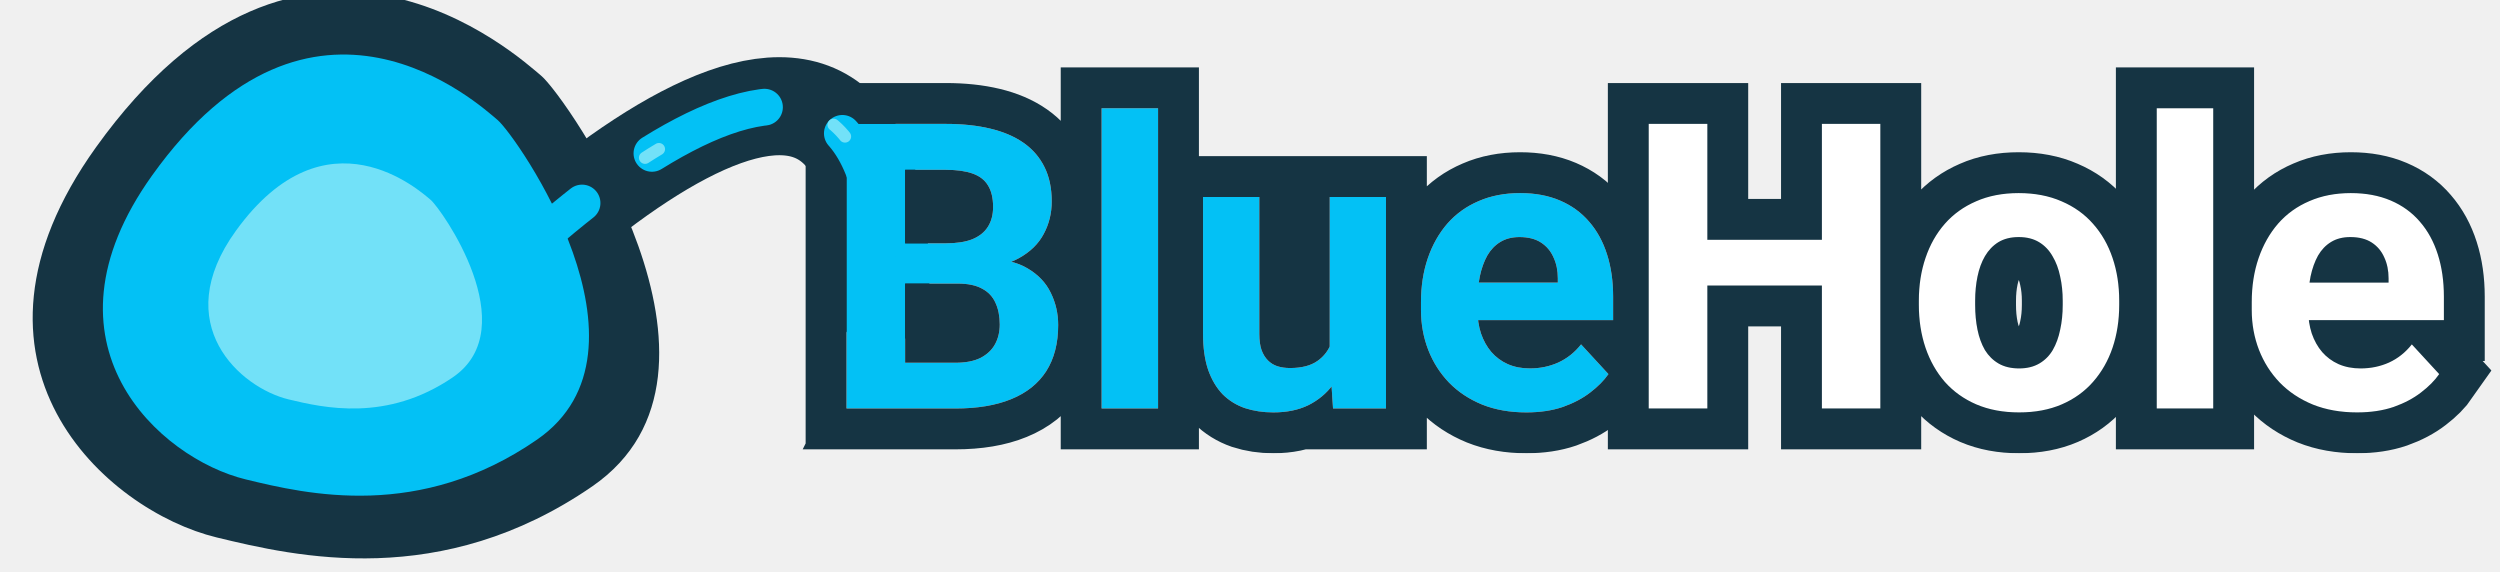
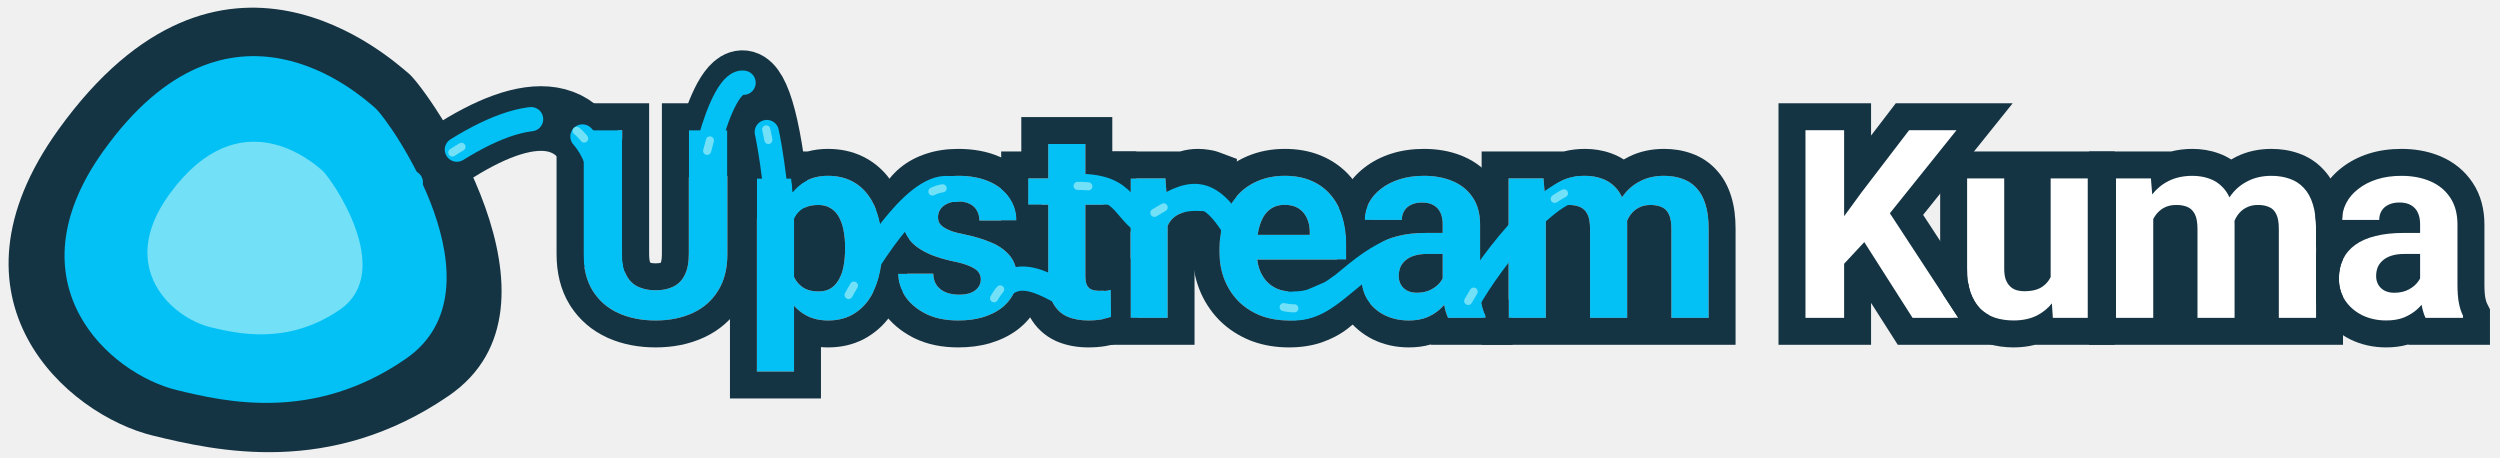
- <svg xmlns="http://www.w3.org/2000/svg" xmlns:xlink="http://www.w3.org/1999/xlink" width="612" height="140" viewBox="18 36 612 140" role="img" aria-label="BlueHole">
+ <svg xmlns="http://www.w3.org/2000/svg" width="928" height="170" viewBox="8 18 928 170" role="img" aria-label="Upstream Kuma">
  <style>
    .brand-bed { fill: none; stroke: #153443; stroke-width: 24; stroke-linecap: round; }
+     .brand-stream { fill: none; stroke: #03c1f5; stroke-width: 9; stroke-linecap: round; }
    .brand-water { fill: none; stroke: #03c1f5; stroke-width: 9; stroke-linecap: round; stroke-dasharray: 30 21; animation: brand-flow 1.1s linear infinite; }
    .brand-foam { fill: none; stroke: #72e1f8; stroke-width: 3; stroke-linecap: round; stroke-dasharray: 4 46; animation: brand-foam 0.6s linear infinite; }
    @keyframes brand-flow { to { stroke-dashoffset: -51; } }
    @keyframes brand-foam { to { stroke-dashoffset: -50; } }
    @media (prefers-reduced-motion: reduce) { .brand-water, .brand-foam { animation: none; } }
  </style>
-   <defs>
-     <path id="bh-blue" d="M252.496 105.423H234.6L234.504 95.565H249.529C252.177 95.565 254.346 95.231 256.037 94.561C257.728 93.859 258.988 92.854 259.817 91.546C260.679 90.206 261.109 88.579 261.109 86.665C261.109 84.496 260.695 82.741 259.865 81.401C259.068 80.061 257.808 79.088 256.085 78.482C254.394 77.876 252.209 77.573 249.529 77.573H239.576V136H225.221V66.328H249.529C253.581 66.328 257.201 66.711 260.392 67.477C263.614 68.242 266.341 69.407 268.574 70.97C270.807 72.533 272.514 74.511 273.694 76.903C274.875 79.264 275.465 82.071 275.465 85.325C275.465 88.196 274.811 90.844 273.503 93.269C272.227 95.693 270.201 97.671 267.426 99.202C264.682 100.733 261.093 101.579 256.659 101.738L252.496 105.423ZM251.874 136H230.676L236.274 124.803H251.874C254.394 124.803 256.452 124.404 258.047 123.606C259.642 122.777 260.822 121.66 261.588 120.257C262.354 118.853 262.736 117.242 262.736 115.424C262.736 113.382 262.385 111.612 261.684 110.112C261.014 108.613 259.929 107.465 258.43 106.667C256.93 105.838 254.952 105.423 252.496 105.423H238.667L238.763 95.565H255.989L259.291 99.441C263.534 99.378 266.947 100.127 269.531 101.69C272.147 103.222 274.045 105.215 275.226 107.672C276.438 110.128 277.044 112.76 277.044 115.567C277.044 120.034 276.071 123.798 274.125 126.86C272.179 129.891 269.324 132.172 265.56 133.703C261.827 135.234 257.265 136 251.874 136ZM301.496 62.5V136H287.667V62.5H301.496ZM343.51 123.606V84.225H357.291V136H344.323L343.51 123.606ZM345.041 112.983L349.108 112.888C349.108 116.333 348.71 119.539 347.912 122.506C347.115 125.441 345.918 127.993 344.323 130.162C342.728 132.299 340.718 133.974 338.294 135.187C335.869 136.367 333.014 136.957 329.729 136.957C327.208 136.957 324.88 136.606 322.742 135.904C320.637 135.171 318.818 134.038 317.287 132.507C315.788 130.944 314.607 128.95 313.746 126.525C312.917 124.069 312.502 121.118 312.502 117.673V84.225H326.283V117.769C326.283 119.3 326.459 120.592 326.81 121.645C327.192 122.697 327.719 123.559 328.389 124.229C329.059 124.898 329.84 125.377 330.733 125.664C331.659 125.951 332.679 126.095 333.796 126.095C336.635 126.095 338.868 125.521 340.495 124.372C342.154 123.224 343.318 121.66 343.988 119.683C344.69 117.673 345.041 115.44 345.041 112.983ZM391.648 136.957C387.629 136.957 384.024 136.319 380.834 135.043C377.644 133.735 374.932 131.933 372.699 129.636C370.498 127.339 368.807 124.675 367.627 121.645C366.447 118.582 365.856 115.328 365.856 111.883V109.969C365.856 106.045 366.415 102.456 367.531 99.202C368.648 95.948 370.243 93.125 372.316 90.732C374.422 88.34 376.974 86.505 379.973 85.23C382.971 83.922 386.353 83.268 390.117 83.268C393.786 83.268 397.04 83.874 399.879 85.086C402.718 86.298 405.095 88.021 407.009 90.254C408.955 92.487 410.422 95.167 411.411 98.293C412.4 101.387 412.895 104.833 412.895 108.629V114.371H371.742V105.184H399.353V104.131C399.353 102.217 399.002 100.51 398.3 99.011C397.63 97.48 396.609 96.267 395.237 95.374C393.866 94.481 392.111 94.034 389.974 94.034C388.155 94.034 386.592 94.433 385.284 95.231C383.976 96.028 382.908 97.144 382.078 98.58C381.281 100.016 380.674 101.706 380.26 103.652C379.877 105.566 379.686 107.672 379.686 109.969V111.883C379.686 113.956 379.973 115.87 380.547 117.625C381.153 119.38 381.998 120.895 383.083 122.171C384.2 123.447 385.539 124.436 387.103 125.138C388.698 125.84 390.5 126.19 392.51 126.19C394.998 126.19 397.311 125.712 399.448 124.755C401.618 123.766 403.484 122.283 405.047 120.305L411.746 127.578C410.661 129.141 409.178 130.641 407.296 132.076C405.446 133.512 403.213 134.692 400.597 135.617C397.981 136.51 394.998 136.957 391.648 136.957Z" />
-     <path id="bh-hole" d="M468.067 94.704V105.901H431.7V94.704H468.067ZM435.959 66.328V136H421.604V66.328H435.959ZM478.308 66.328V136H464V66.328H478.308ZM487.734 110.639V109.634C487.734 105.838 488.277 102.344 489.361 99.154C490.446 95.932 492.025 93.141 494.099 90.78C496.172 88.42 498.724 86.585 501.755 85.277C504.785 83.938 508.263 83.268 512.187 83.268C516.11 83.268 519.604 83.938 522.666 85.277C525.729 86.585 528.297 88.42 530.37 90.78C532.476 93.141 534.071 95.932 535.155 99.154C536.24 102.344 536.782 105.838 536.782 109.634V110.639C536.782 114.403 536.24 117.896 535.155 121.118C534.071 124.308 532.476 127.1 530.37 129.492C528.297 131.853 525.744 133.687 522.714 134.995C519.683 136.303 516.206 136.957 512.282 136.957C508.358 136.957 504.865 136.303 501.803 134.995C498.772 133.687 496.204 131.853 494.099 129.492C492.025 127.1 490.446 124.308 489.361 121.118C488.277 117.896 487.734 114.403 487.734 110.639ZM501.516 109.634V110.639C501.516 112.808 501.707 114.834 502.09 116.716C502.473 118.598 503.079 120.257 503.908 121.692C504.77 123.096 505.886 124.197 507.258 124.994C508.63 125.792 510.304 126.19 512.282 126.19C514.196 126.19 515.839 125.792 517.211 124.994C518.583 124.197 519.683 123.096 520.513 121.692C521.342 120.257 521.948 118.598 522.331 116.716C522.746 114.834 522.953 112.808 522.953 110.639V109.634C522.953 107.528 522.746 105.55 522.331 103.7C521.948 101.818 521.326 100.159 520.465 98.724C519.635 97.256 518.535 96.108 517.163 95.278C515.791 94.449 514.132 94.034 512.187 94.034C510.241 94.034 508.582 94.449 507.21 95.278C505.87 96.108 504.77 97.256 503.908 98.724C503.079 100.159 502.473 101.818 502.09 103.7C501.707 105.55 501.516 107.528 501.516 109.634ZM559.799 62.5V136H545.97V62.5H559.799ZM595.018 136.957C590.998 136.957 587.393 136.319 584.203 135.043C581.013 133.735 578.301 131.933 576.068 129.636C573.867 127.339 572.176 124.675 570.996 121.645C569.816 118.582 569.226 115.328 569.226 111.883V109.969C569.226 106.045 569.784 102.456 570.9 99.202C572.017 95.948 573.612 93.125 575.686 90.732C577.791 88.34 580.343 86.505 583.342 85.23C586.34 83.922 589.722 83.268 593.486 83.268C597.155 83.268 600.409 83.874 603.248 85.086C606.087 86.298 608.464 88.021 610.378 90.254C612.324 92.487 613.791 95.167 614.78 98.293C615.769 101.387 616.264 104.833 616.264 108.629V114.371H575.111V105.184H602.722V104.131C602.722 102.217 602.371 100.51 601.669 99.011C600.999 97.48 599.978 96.267 598.606 95.374C597.235 94.481 595.48 94.034 593.343 94.034C591.524 94.034 589.961 94.433 588.653 95.231C587.345 96.028 586.277 97.144 585.447 98.58C584.65 100.016 584.044 101.706 583.629 103.652C583.246 105.566 583.055 107.672 583.055 109.969V111.883C583.055 113.956 583.342 115.87 583.916 117.625C584.522 119.38 585.368 120.895 586.452 122.171C587.569 123.447 588.909 124.436 590.472 125.138C592.067 125.84 593.869 126.19 595.879 126.19C598.367 126.19 600.68 125.712 602.817 124.755C604.987 123.766 606.853 122.283 608.416 120.305L615.115 127.578C614.031 129.141 612.547 130.641 610.665 132.076C608.815 133.512 606.582 134.692 603.966 135.617C601.35 136.51 598.367 136.957 595.018 136.957Z" />
-     <mask id="bh-halo" maskUnits="userSpaceOnUse" x="214" y="52" width="414" height="95">
-       <rect fill="white" x="214" y="52" width="414" height="95" />
-       <use xlink:href="#bh-blue" fill="black" />
-       <use xlink:href="#bh-hole" fill="black" />
-     </mask>
-   </defs>
+   <rect x="486" y="117" width="26" height="15" fill="#153443" />
+   <path class="brand-bed" d="M270.5 74C276 51.833 288.8 23.9 296 89.5" />
  <path class="brand-bed" d="M103 142.586C147.167 90.252 235.1 10.186 233.5 108.586" />
-   <use xlink:href="#bh-blue" fill="#03C1F5" />
-   <use xlink:href="#bh-hole" fill="#ffffff" />
-   <g mask="url(#bh-halo)" fill="none" stroke="#153443" stroke-width="20">
-     <use xlink:href="#bh-blue" />
-     <use xlink:href="#bh-hole" />
-   </g>
-   <path d="M162.999 155.053C125.999 180.553 90.499 172.285 70.999 167.553C43.999 161.002 3.499 125.053 41.499 72.053C92.196 1.344 144.999 49.97 150.499 54.553C156.499 59.553 203.671 127.022 162.999 155.053Z" fill="#153443" />
+   <path d="M906.34 124.324V101.26C906.34 99.601 906.069 98.181 905.526 97.001C904.984 95.789 904.139 94.848 902.99 94.178C901.874 93.508 900.422 93.173 898.636 93.173C897.104 93.173 895.781 93.444 894.664 93.986C893.548 94.497 892.686 95.246 892.08 96.235C891.474 97.192 891.171 98.325 891.171 99.633H877.39C877.39 97.432 877.9 95.342 878.921 93.364C879.942 91.386 881.425 89.648 883.371 88.148C885.317 86.617 887.63 85.421 890.31 84.56C893.021 83.698 896.052 83.268 899.401 83.268C903.421 83.268 906.994 83.938 910.12 85.277C913.246 86.617 915.703 88.627 917.489 91.307C919.308 93.986 920.217 97.336 920.217 101.355V123.511C920.217 126.35 920.392 128.679 920.743 130.497C921.094 132.284 921.604 133.847 922.274 135.187V136H908.35C907.68 134.596 907.169 132.842 906.818 130.736C906.499 128.599 906.34 126.462 906.34 124.324ZM908.158 104.466L908.254 112.266H900.55C898.731 112.266 897.152 112.473 895.812 112.888C894.473 113.302 893.372 113.893 892.511 114.658C891.649 115.392 891.011 116.253 890.597 117.242C890.214 118.231 890.022 119.316 890.022 120.496C890.022 121.676 890.294 122.745 890.836 123.702C891.378 124.627 892.16 125.361 893.181 125.903C894.201 126.414 895.398 126.669 896.77 126.669C898.843 126.669 900.646 126.254 902.177 125.425C903.708 124.595 904.888 123.575 905.718 122.362C906.579 121.15 907.026 120.002 907.058 118.917L910.694 124.755C910.184 126.063 909.482 127.419 908.589 128.822C907.728 130.226 906.627 131.55 905.287 132.794C903.947 134.006 902.336 135.011 900.454 135.809C898.572 136.574 896.339 136.957 893.755 136.957C890.469 136.957 887.486 136.303 884.807 134.995C882.159 133.655 880.053 131.821 878.49 129.492C876.959 127.132 876.193 124.452 876.193 121.453C876.193 118.742 876.704 116.333 877.725 114.228C878.745 112.122 880.245 110.352 882.223 108.916C884.232 107.449 886.737 106.348 889.735 105.614C892.734 104.849 896.211 104.466 900.167 104.466H908.158Z" fill="white" />
+   <path d="M807.287 94.943V136H793.458V84.225H806.426L807.287 94.943ZM805.373 108.294H801.545C801.545 104.689 801.976 101.371 802.837 98.341C803.73 95.278 805.022 92.63 806.713 90.397C808.436 88.132 810.557 86.378 813.077 85.134C815.597 83.89 818.516 83.268 821.834 83.268C824.131 83.268 826.236 83.618 828.15 84.32C830.064 84.99 831.707 86.059 833.079 87.526C834.483 88.962 835.567 90.844 836.333 93.173C837.099 95.47 837.481 98.229 837.481 101.451V136H823.7V102.982C823.7 100.622 823.381 98.803 822.743 97.527C822.105 96.251 821.196 95.358 820.016 94.848C818.867 94.337 817.479 94.082 815.853 94.082C814.066 94.082 812.503 94.449 811.163 95.183C809.855 95.916 808.771 96.937 807.909 98.245C807.048 99.521 806.41 101.021 805.995 102.743C805.58 104.466 805.373 106.316 805.373 108.294ZM836.189 106.715L831.261 107.337C831.261 103.955 831.675 100.813 832.505 97.91C833.366 95.007 834.626 92.455 836.285 90.254C837.976 88.053 840.065 86.346 842.554 85.134C845.042 83.89 847.913 83.268 851.167 83.268C853.655 83.268 855.92 83.634 857.962 84.368C860.004 85.07 861.742 86.203 863.178 87.766C864.645 89.297 865.762 91.307 866.527 93.795C867.325 96.283 867.724 99.33 867.724 102.935V136H853.895V102.935C853.895 100.542 853.576 98.724 852.938 97.48C852.331 96.204 851.438 95.326 850.258 94.848C849.109 94.337 847.738 94.082 846.143 94.082C844.484 94.082 843.032 94.417 841.788 95.087C840.544 95.725 839.507 96.618 838.678 97.767C837.848 98.915 837.226 100.255 836.812 101.786C836.397 103.285 836.189 104.928 836.189 106.715Z" fill="white" />
+   <path d="M769.197 123.606V84.225H782.979V136H770.011L769.197 123.606ZM770.729 112.983L774.796 112.888C774.796 116.333 774.397 119.539 773.6 122.506C772.802 125.441 771.606 127.993 770.011 130.162C768.416 132.299 766.406 133.974 763.981 135.187C761.557 136.367 758.702 136.957 755.416 136.957C752.896 136.957 750.567 136.606 748.43 135.904C746.324 135.171 744.506 134.038 742.975 132.507C741.475 130.944 740.295 128.95 739.434 126.525C738.604 124.069 738.189 121.118 738.189 117.673V84.225H751.971V117.769C751.971 119.3 752.146 120.592 752.497 121.645C752.88 122.697 753.406 123.559 754.076 124.229C754.746 124.898 755.528 125.377 756.421 125.664C757.346 125.951 758.367 126.095 759.483 126.095C762.323 126.095 764.556 125.521 766.183 124.372C767.841 123.224 769.006 121.66 769.676 119.683C770.378 117.673 770.729 115.44 770.729 112.983Z" fill="white" />
+   <path d="M692.539 66.328V136H678.184V66.328H692.539ZM734.266 66.328L706.655 100.733L690.721 117.864L688.137 104.274L698.903 89.536L716.656 66.328H734.266ZM717.948 136L697.42 103.796L708.043 94.895L734.936 136H717.948Z" fill="white" />
+   <path d="M581.811 94.943V136H567.981V84.225H580.949L581.811 94.943ZM579.896 108.294H576.068C576.068 104.689 576.499 101.371 577.36 98.341C578.254 95.278 579.546 92.63 581.236 90.397C582.959 88.132 585.08 86.378 587.601 85.134C590.121 83.89 593.04 83.268 596.357 83.268C598.654 83.268 600.76 83.618 602.674 84.32C604.588 84.99 606.231 86.059 607.603 87.526C609.006 88.962 610.091 90.844 610.856 93.173C611.622 95.47 612.005 98.229 612.005 101.451V136H598.224V102.982C598.224 100.622 597.905 98.803 597.267 97.527C596.629 96.251 595.719 95.358 594.539 94.848C593.391 94.337 592.003 94.082 590.376 94.082C588.59 94.082 587.026 94.449 585.687 95.183C584.379 95.916 583.294 96.937 582.433 98.245C581.571 99.521 580.933 101.021 580.519 102.743C580.104 104.466 579.896 106.316 579.896 108.294ZM610.713 106.715L605.784 107.337C605.784 103.955 606.199 100.813 607.028 97.91C607.89 95.007 609.15 92.455 610.809 90.254C612.499 88.053 614.589 86.346 617.077 85.134C619.565 83.89 622.437 83.268 625.69 83.268C628.179 83.268 630.444 83.634 632.485 84.368C634.527 85.07 636.266 86.203 637.701 87.766C639.169 89.297 640.285 91.307 641.051 93.795C641.848 96.283 642.247 99.33 642.247 102.935V136H628.418V102.935C628.418 100.542 628.099 98.724 627.461 97.48C626.855 96.204 625.962 95.326 624.781 94.848C623.633 94.337 622.261 94.082 620.666 94.082C619.007 94.082 617.556 94.417 616.312 95.087C615.067 95.725 614.031 96.618 613.201 97.767C612.372 98.915 611.75 100.255 611.335 101.786C610.92 103.285 610.713 104.928 610.713 106.715Z" fill="#03C1F5" />
+   <path d="M543.529 124.324V101.26C543.529 99.601 543.258 98.181 542.716 97.001C542.174 95.789 541.328 94.848 540.18 94.178C539.063 93.508 537.612 93.173 535.825 93.173C534.294 93.173 532.97 93.444 531.854 93.986C530.737 94.497 529.876 95.246 529.27 96.235C528.663 97.192 528.36 98.325 528.36 99.633H514.579C514.579 97.432 515.09 95.342 516.11 93.364C517.131 91.386 518.615 89.648 520.561 88.148C522.507 86.617 524.819 85.421 527.499 84.56C530.211 83.698 533.241 83.268 536.591 83.268C540.61 83.268 544.183 83.938 547.31 85.277C550.436 86.617 552.892 88.627 554.679 91.307C556.497 93.986 557.406 97.336 557.406 101.355V123.511C557.406 126.35 557.582 128.679 557.933 130.497C558.284 132.284 558.794 133.847 559.464 135.187V136H545.539C544.869 134.596 544.359 132.842 544.008 130.736C543.689 128.599 543.529 126.462 543.529 124.324ZM545.348 104.466L545.443 112.266H537.739C535.921 112.266 534.342 112.473 533.002 112.888C531.662 113.302 530.562 113.893 529.7 114.658C528.839 115.392 528.201 116.253 527.786 117.242C527.403 118.231 527.212 119.316 527.212 120.496C527.212 121.676 527.483 122.745 528.025 123.702C528.568 124.627 529.349 125.361 530.37 125.903C531.391 126.414 532.587 126.669 533.959 126.669C536.033 126.669 537.835 126.254 539.366 125.425C540.897 124.595 542.078 123.575 542.907 122.362C543.769 121.15 544.215 120.002 544.247 118.917L547.884 124.755C547.373 126.063 546.672 127.419 545.778 128.822C544.917 130.226 543.816 131.55 542.477 132.794C541.137 134.006 539.526 135.011 537.644 135.809C535.761 136.574 533.528 136.957 530.944 136.957C527.659 136.957 524.676 136.303 521.996 134.995C519.348 133.655 517.243 131.821 515.68 129.492C514.148 127.132 513.383 124.452 513.383 121.453C513.383 118.742 513.893 116.333 514.914 114.228C515.935 112.122 517.434 110.352 519.412 108.916C521.422 107.449 523.926 106.348 526.925 105.614C529.924 104.849 533.401 104.466 537.356 104.466H545.348Z" fill="#03C1F5" />
+   <path d="M486.49 136.957C482.471 136.957 478.866 136.319 475.676 135.043C472.486 133.735 469.774 131.933 467.541 129.636C465.34 127.339 463.649 124.675 462.469 121.645C461.288 118.582 460.698 115.328 460.698 111.883V109.969C460.698 106.045 461.257 102.456 462.373 99.202C463.49 95.948 465.085 93.125 467.158 90.732C469.264 88.34 471.816 86.505 474.814 85.23C477.813 83.921 481.195 83.268 484.959 83.268C488.628 83.268 491.882 83.874 494.721 85.086C497.56 86.298 499.937 88.021 501.851 90.254C503.797 92.487 505.264 95.167 506.253 98.293C507.242 101.387 507.736 104.833 507.736 108.629V114.371H466.584V105.184H494.194V104.131C494.194 102.217 493.843 100.51 493.142 99.011C492.472 97.48 491.451 96.267 490.079 95.374C488.707 94.481 486.953 94.034 484.815 94.034C482.997 94.034 481.434 94.433 480.126 95.231C478.818 96.028 477.749 97.144 476.92 98.58C476.122 100.016 475.516 101.706 475.102 103.652C474.719 105.566 474.527 107.672 474.527 109.969V111.883C474.527 113.956 474.814 115.87 475.389 117.625C475.995 119.38 476.84 120.895 477.925 122.171C479.041 123.447 480.381 124.436 481.944 125.138C483.539 125.84 485.342 126.19 487.352 126.19C489.84 126.19 492.057 126.095 494.194 125.138C501.202 122 498 124 504.5 119.5L506.588 127.578C505.503 129.141 504.02 130.641 502.138 132.076C500.287 133.512 498.054 134.692 495.438 135.617C492.823 136.51 489.84 136.957 486.49 136.957Z" fill="#03C1F5" />
+   <path d="M441.414 95.518V136H427.633V84.225H440.601L441.414 95.518ZM457.014 83.89L460 99C459.33 98.904 458.618 98.5 458.5 98.5C458.382 98.5 457.766 98 457 98C455.054 98 448.161 96.538 446.726 97.049C445.322 97.527 444.142 98.245 443.185 99.202C442.259 100.159 441.558 101.324 441.079 102.695C440.632 104.067 440.377 105.63 440.313 107.385L437.538 106.523C437.538 103.174 437.873 100.095 438.543 97.288C439.213 94.449 440.186 91.977 441.462 89.871C442.77 87.766 444.365 86.139 446.247 84.99C448.129 83.842 450.283 83.268 452.707 83.268C453.473 83.268 454.254 83.331 455.052 83.459C455.849 83.555 456.503 83.698 457.014 83.89Z" fill="#03C1F5" />
+   <path d="M419.785 84.225V93.986H389.639V84.225H419.785ZM397.104 71.448H410.885V120.4C410.885 121.9 411.076 123.048 411.459 123.846C411.874 124.643 412.48 125.201 413.277 125.521C414.075 125.808 415.08 125.951 416.292 125.951C417.153 125.951 417.919 125.919 418.589 125.855C419.291 125.76 419.881 125.664 420.359 125.568L420.407 135.713C419.227 136.096 417.951 136.399 416.579 136.622C415.207 136.845 413.692 136.957 412.033 136.957C409.003 136.957 406.355 136.463 404.09 135.474C401.857 134.453 400.134 132.826 398.922 130.593C397.71 128.36 397.104 125.425 397.104 121.788V71.448Z" fill="#03C1F5" />
+   <path d="M372.077 121.692C372.077 120.703 371.79 119.81 371.216 119.013C370.642 118.215 369.573 117.481 368.01 116.812C366.479 116.11 364.261 115.472 361.358 114.897C358.743 114.323 356.302 113.605 354.037 112.744C351.804 111.851 349.858 110.782 348.199 109.538C346.572 108.294 345.296 106.826 344.371 105.136C343.446 103.413 342.983 101.451 342.983 99.25C342.983 97.081 343.446 95.039 344.371 93.125C345.328 91.211 346.684 89.52 348.438 88.053C350.225 86.553 352.394 85.389 354.946 84.56C357.53 83.698 360.433 83.268 363.655 83.268C368.153 83.268 372.013 83.985 375.235 85.421C378.489 86.856 380.978 88.834 382.7 91.355C384.455 93.843 385.332 96.682 385.332 99.872H371.551C371.551 98.532 371.264 97.336 370.689 96.283C370.147 95.199 369.286 94.353 368.105 93.747C366.957 93.109 365.458 92.79 363.607 92.79C362.076 92.79 360.752 93.061 359.636 93.603C358.519 94.114 357.658 94.816 357.052 95.709C356.478 96.57 356.19 97.527 356.19 98.58C356.19 99.378 356.35 100.095 356.669 100.733C357.02 101.34 357.578 101.898 358.344 102.408C359.109 102.919 360.098 103.397 361.311 103.844C362.555 104.258 364.086 104.641 365.904 104.992C369.637 105.758 372.97 106.763 375.905 108.007C378.84 109.219 381.169 110.878 382.892 112.983C384.614 115.057 385.476 117.785 385.476 121.166C385.476 123.463 384.965 125.568 383.944 127.482C382.924 129.396 381.456 131.071 379.542 132.507C377.628 133.91 375.331 135.011 372.651 135.809C370.004 136.574 367.021 136.957 363.703 136.957C358.886 136.957 354.803 136.096 351.453 134.373C348.135 132.65 345.615 130.465 343.893 127.817C342.202 125.138 341.356 122.394 341.356 119.587H354.42C354.484 121.469 354.962 122.984 355.855 124.133C356.781 125.281 357.945 126.111 359.349 126.621C360.784 127.132 362.331 127.387 363.99 127.387C365.777 127.387 367.26 127.147 368.44 126.669C369.621 126.159 370.514 125.489 371.12 124.659C371.758 123.798 372.077 122.809 372.077 121.692Z" fill="#03C1F5" />
+   <path d="M302.74 94.178V155.906H288.959V84.225H301.735L302.74 94.178ZM335.519 109.538V110.543C335.519 114.307 335.072 117.8 334.179 121.022C333.317 124.244 332.041 127.052 330.351 129.444C328.66 131.805 326.554 133.655 324.034 134.995C321.546 136.303 318.675 136.957 315.421 136.957C312.263 136.957 309.519 136.319 307.19 135.043C304.862 133.767 302.9 131.98 301.305 129.684C299.742 127.355 298.481 124.659 297.524 121.597C296.567 118.534 295.834 115.248 295.323 111.739V109.107C295.834 105.343 296.567 101.898 297.524 98.772C298.481 95.613 299.742 92.886 301.305 90.589C302.9 88.26 304.846 86.458 307.143 85.182C309.471 83.906 312.199 83.268 315.325 83.268C318.611 83.268 321.498 83.89 323.986 85.134C326.507 86.378 328.612 88.164 330.303 90.493C332.025 92.822 333.317 95.597 334.179 98.819C335.072 102.041 335.519 105.614 335.519 109.538ZM321.689 110.543V109.538C321.689 107.337 321.498 105.311 321.115 103.461C320.764 101.579 320.19 99.936 319.393 98.532C318.627 97.129 317.606 96.044 316.33 95.278C315.086 94.481 313.571 94.082 311.784 94.082C309.902 94.082 308.291 94.385 306.951 94.991C305.643 95.597 304.575 96.475 303.745 97.623C302.916 98.772 302.294 100.143 301.879 101.738C301.464 103.333 301.209 105.136 301.113 107.146V113.797C301.273 116.158 301.719 118.279 302.453 120.161C303.187 122.011 304.319 123.479 305.851 124.563C307.382 125.648 309.392 126.19 311.88 126.19C313.698 126.19 315.229 125.792 316.474 124.994C317.718 124.165 318.723 123.032 319.488 121.597C320.286 120.161 320.844 118.502 321.163 116.62C321.514 114.738 321.689 112.712 321.689 110.543Z" fill="#03C1F5" />
+   <path d="M263.693 66.328H278.001V112.361C278.001 117.721 276.853 122.235 274.556 125.903C272.291 129.572 269.148 132.331 265.129 134.182C261.141 136.032 256.548 136.957 251.348 136.957C246.148 136.957 241.522 136.032 237.471 134.182C233.451 132.331 230.293 129.572 227.996 125.903C225.731 122.235 224.599 117.721 224.599 112.361V66.328H238.954V112.361C238.954 115.488 239.449 118.04 240.438 120.018C241.426 121.995 242.846 123.447 244.696 124.372C246.578 125.297 248.796 125.76 251.348 125.76C253.964 125.76 256.181 125.297 257.999 124.372C259.849 123.447 261.253 121.995 262.21 120.018C263.199 118.04 263.693 115.488 263.693 112.361V66.328Z" fill="#03C1F5" />
+   <path d="M484.959 73.268C489.429 73.268 493.777 73.961 497.839 75.558L498.647 75.889C502.802 77.662 506.435 80.258 509.389 83.685C509.391 83.688 509.395 83.691 509.397 83.694C509.412 83.712 509.428 83.729 509.443 83.746C512.195 86.921 514.203 90.58 515.556 94.574C514.905 96.189 514.579 97.875 514.579 99.633H516.898C517.469 102.54 517.736 105.548 517.736 108.629V110.323C516.565 111.463 515.624 112.764 514.914 114.228C513.893 116.333 513.383 118.742 513.383 121.453C513.383 124.452 514.148 127.132 515.68 129.492C515.963 129.915 516.266 130.321 516.585 130.711L514.804 133.279C512.999 135.88 510.72 138.107 508.202 140.027L508.201 140.026C505.383 142.2 502.188 143.837 498.772 145.045L498.722 145.063L498.67 145.081C494.82 146.396 490.714 146.957 486.49 146.957C481.729 146.957 477.128 146.247 472.819 144.657L471.962 144.328L471.922 144.312L471.882 144.296C467.792 142.619 464.12 140.276 460.99 137.226L460.346 136.581L460.321 136.555C457.191 133.288 454.796 129.5 453.15 125.273L453.145 125.257L453.138 125.241C451.493 120.975 450.698 116.496 450.698 111.883V109.969C450.698 105.223 451.358 100.64 452.797 96.31C453.282 96.333 453.795 96.371 454.334 96.427C455.291 96.491 456.104 96.57 456.774 96.666L456.942 87.694C457.749 86.472 458.634 85.3 459.602 84.184L459.626 84.154L459.651 84.126C462.759 80.595 466.535 77.891 470.863 76.043C475.286 74.123 480.042 73.268 484.959 73.268ZM484.959 83.268C481.195 83.268 477.813 83.921 474.814 85.23C471.816 86.505 469.264 88.34 467.158 90.732C465.085 93.125 463.49 95.948 462.373 99.202C461.257 102.456 460.698 106.045 460.698 109.969V111.883C460.698 115.328 461.288 118.582 462.469 121.645C463.649 124.675 465.34 127.339 467.541 129.636C469.774 131.933 472.486 133.735 475.676 135.043C478.866 136.319 482.471 136.957 486.49 136.957C489.84 136.957 492.823 136.51 495.438 135.617C498.054 134.692 500.287 133.512 502.138 132.076C504.02 130.641 505.503 129.141 506.588 127.578V122.171C505.025 124.149 504.02 118.011 501.851 119C499.713 119.957 489.84 126.19 487.352 126.19C485.342 126.19 483.539 125.84 481.944 125.138C480.381 124.436 479.041 123.447 477.925 122.171C476.84 120.895 475.995 119.38 475.389 117.625C475.052 116.595 474.817 115.511 474.678 114.371H507.736V108.629C507.736 104.833 507.242 101.387 506.253 98.293C505.264 95.167 503.797 92.487 501.851 90.254C499.937 88.021 497.56 86.298 494.721 85.086C491.882 83.874 488.628 83.268 484.959 83.268ZM484.815 94.034C486.953 94.034 488.707 94.481 490.079 95.374C491.451 96.267 492.472 97.48 493.142 99.011C493.843 100.51 494.194 102.217 494.194 104.131V105.184H474.843C474.916 104.66 475.002 104.15 475.102 103.652C475.516 101.706 476.122 100.016 476.92 98.58C477.749 97.144 478.818 96.028 480.126 95.231C481.434 94.433 482.997 94.034 484.815 94.034Z" fill="#153443" />
+   <path d="M906.34 121.363C906.164 121.691 905.958 122.025 905.718 122.362C904.888 123.575 903.708 124.595 902.177 125.425C900.646 126.254 898.843 126.669 896.77 126.669C895.398 126.669 894.201 126.414 893.181 125.903C892.16 125.361 891.378 124.627 890.836 123.702C890.294 122.745 890.022 121.676 890.022 120.496C890.022 119.316 890.214 118.231 890.597 117.242C891.011 116.253 891.649 115.392 892.511 114.658C893.372 113.893 894.473 113.302 895.812 112.888C897.152 112.473 898.731 112.266 900.55 112.266H906.34V121.363ZM920.217 101.355C920.217 97.336 919.308 93.986 917.489 91.307C915.703 88.627 913.246 86.617 910.12 85.277C906.994 83.938 903.421 83.268 899.401 83.268C896.052 83.268 893.021 83.698 890.31 84.56C887.63 85.421 885.317 86.617 883.371 88.148C881.425 89.648 879.942 91.386 878.921 93.364C877.9 95.342 877.39 97.432 877.39 99.633H891.171C891.171 98.325 891.474 97.192 892.08 96.235C892.686 95.246 893.548 94.497 894.664 93.986C895.781 93.444 897.104 93.173 898.636 93.173C900.422 93.173 901.874 93.508 902.99 94.178C904.139 94.848 904.984 95.789 905.526 97.001C906.069 98.181 906.34 99.601 906.34 101.26V104.466H900.167C896.211 104.466 892.734 104.849 889.735 105.614C886.737 106.348 884.232 107.449 882.223 108.916C880.245 110.352 878.745 112.122 877.725 114.228C876.704 116.333 876.193 118.742 876.193 121.453C876.193 124.452 876.959 127.132 878.49 129.492C880.053 131.821 882.159 133.655 884.807 134.995C887.486 136.303 890.469 136.957 893.755 136.957C896.339 136.957 898.572 136.574 900.454 135.809C902.336 135.011 903.947 134.006 905.287 132.794C905.867 132.256 906.399 131.7 906.889 131.132C907.236 133.062 907.722 134.685 908.35 136H922.274V135.187C921.604 133.847 921.094 132.284 920.743 130.497C920.392 128.679 920.217 126.35 920.217 123.511V101.355ZM930.217 123.511C930.217 125.983 930.374 127.608 930.556 128.569C930.716 129.384 930.901 129.967 931.064 130.37L931.219 130.715L932.274 132.826V146H902.042L901.972 145.853C899.291 146.638 896.513 146.957 893.755 146.957C889.106 146.957 884.6 146.022 880.42 143.981L880.355 143.95L880.292 143.918C876.463 141.98 873.194 139.266 870.68 135.774L870.188 135.065L870.144 135L870.101 134.935C869.119 133.421 868.33 131.838 867.724 130.201V112.261C868.013 111.451 868.345 110.652 868.727 109.865C868.764 109.787 868.805 109.71 868.844 109.633H867.724V102.935C867.724 101.185 867.628 99.567 867.44 98.081C867.652 94.825 868.529 91.696 870.035 88.777L870.373 88.145C872.107 85.015 874.469 82.383 877.268 80.227V80.228C880.247 77.9 883.623 76.204 887.249 75.039L887.282 75.029C891.129 73.808 895.202 73.268 899.401 73.268C904.212 73.268 908.864 74.021 913.197 75.731L914.06 76.086C918.838 78.134 922.842 81.34 925.763 85.691H925.764C928.951 90.389 930.217 95.82 930.217 101.355V123.511Z" fill="#153443" />
+   <path d="M783.458 74.225H813.93C816.496 73.568 819.148 73.268 821.834 73.268C825.109 73.268 828.348 73.764 831.453 74.882H831.454C831.475 74.889 831.495 74.897 831.516 74.904C831.541 74.914 831.567 74.922 831.593 74.932H831.592C833.228 75.516 834.772 76.274 836.208 77.201C836.846 76.825 837.501 76.472 838.174 76.144V76.144C842.243 74.13 846.657 73.268 851.167 73.268C854.595 73.268 857.978 73.768 861.212 74.911C861.225 74.916 861.239 74.92 861.252 74.925C861.283 74.936 861.313 74.946 861.344 74.957L861.343 74.958C864.81 76.172 867.873 78.15 870.396 80.847H870.397C870.42 80.87 870.441 80.894 870.463 80.917C870.489 80.945 870.517 80.973 870.543 81.002H870.541C873.223 83.856 874.983 87.274 876.085 90.855H876.084C876.797 93.11 877.245 95.498 877.489 97.968C877.423 98.516 877.39 99.07 877.39 99.633H877.624C877.692 100.722 877.724 101.824 877.724 102.935V114.229C876.703 116.334 876.193 118.742 876.193 121.453C876.193 123.9 876.704 126.134 877.724 128.156V146H783.458V74.225ZM793.458 136H807.287V99.278C807.48 98.919 807.687 98.575 807.909 98.245C808.771 96.937 809.855 95.916 811.163 95.183C812.503 94.449 814.066 94.082 815.853 94.082C817.479 94.082 818.867 94.337 820.016 94.848C821.196 95.358 822.105 96.251 822.743 97.527C823.381 98.803 823.7 100.622 823.7 102.982V136H837.481V101.451C837.481 100.938 837.471 100.436 837.451 99.946C837.792 99.156 838.199 98.429 838.678 97.767C839.507 96.618 840.544 95.725 841.788 95.087C843.032 94.417 844.484 94.082 846.143 94.082C847.738 94.082 849.109 94.337 850.258 94.848C851.438 95.326 852.331 96.204 852.938 97.48C853.576 98.724 853.895 100.542 853.895 102.935V136H867.724V102.935C867.724 99.33 867.325 96.283 866.527 93.795C865.762 91.307 864.645 89.297 863.178 87.766C861.742 86.203 860.004 85.07 857.962 84.368C855.92 83.634 853.655 83.268 851.167 83.268C847.913 83.268 845.042 83.89 842.554 85.134C840.065 86.346 837.976 88.053 836.285 90.254C836.041 90.578 835.807 90.909 835.58 91.248C834.906 89.784 834.073 88.543 833.079 87.526C831.707 86.059 830.064 84.99 828.15 84.32C826.236 83.618 824.131 83.268 821.834 83.268C818.516 83.268 815.597 83.89 813.077 85.134C810.648 86.333 808.591 88.008 806.902 90.155L806.426 84.225H793.458V136Z" fill="#153443" />
+   <path d="M782.979 84.225H769.197V120.852C768.504 122.286 767.5 123.46 766.183 124.372C764.556 125.521 762.323 126.095 759.483 126.095C758.367 126.095 757.346 125.951 756.421 125.664C755.528 125.377 754.746 124.898 754.076 124.229C753.406 123.559 752.88 122.697 752.497 121.645C752.146 120.592 751.971 119.3 751.971 117.769V84.225H738.189V117.673C738.189 121.118 738.604 124.069 739.434 126.525L730.754 129.608L729.265 127.333C728.504 124.253 728.189 120.997 728.189 117.673V74.225H792.979V146H763.361C760.779 146.662 758.109 146.957 755.416 146.957C752.178 146.957 748.992 146.533 745.922 145.599L745.31 145.405L745.225 145.377L745.139 145.348C741.872 144.209 738.924 142.444 736.402 140.062L735.903 139.578L735.83 139.504L735.758 139.429C734.732 138.359 733.827 137.21 733.028 136H734.936L730.754 129.608L739.434 126.525C740.295 128.95 741.475 130.944 742.975 132.507C744.506 134.038 746.324 135.171 748.43 135.904C750.567 136.606 752.896 136.957 755.416 136.957C758.702 136.957 761.557 136.367 763.981 135.187C766.231 134.062 768.122 132.539 769.657 130.618L770.011 136H782.979V84.225Z" fill="#153443" />
+   <path d="M678.184 66.328V136H692.539V115.909L700.017 107.869L717.948 136H734.936L709.523 97.158L734.266 66.328H716.656L698.903 89.536L692.539 98.248V66.328H678.184ZM702.539 68.323L711.716 56.328H755.112L721.864 97.757L738.651 123.415C738.849 124.527 739.109 125.564 739.434 126.525C740.295 128.95 741.475 130.944 742.975 132.507C743.927 133.459 744.991 134.256 746.166 134.9L753.428 146H712.464L702.539 130.43V146H668.184V56.328H702.539V68.323Z" fill="#153443" />
+   <path d="M557.981 74.225H588.453C591.02 73.568 593.672 73.268 596.357 73.268C599.632 73.268 602.872 73.764 605.977 74.882H605.978C605.998 74.889 606.018 74.897 606.039 74.904C606.065 74.914 606.091 74.922 606.116 74.932H606.115C607.752 75.516 609.296 76.274 610.731 77.201C611.369 76.825 612.024 76.472 612.697 76.144V76.144C616.766 74.13 621.181 73.268 625.69 73.268C629.118 73.268 632.502 73.768 635.735 74.911C635.748 74.916 635.762 74.92 635.775 74.925C635.806 74.936 635.837 74.946 635.867 74.957L635.866 74.958C639.333 76.172 642.397 78.15 644.92 80.847H644.921C644.943 80.87 644.964 80.894 644.986 80.917C645.013 80.945 645.04 80.973 645.066 81.002H645.064C647.746 83.856 649.507 87.274 650.608 90.855H650.607C651.789 94.594 652.247 98.699 652.247 102.935V146H557.981V136H559.464V135.187C558.823 133.905 558.33 132.419 557.981 130.729V74.225ZM567.981 136H581.811V99.278C582.003 98.919 582.21 98.575 582.433 98.245C583.294 96.937 584.379 95.916 585.687 95.183C587.026 94.449 588.59 94.082 590.376 94.082C592.003 94.082 593.391 94.337 594.539 94.848C595.719 95.358 596.629 96.251 597.267 97.527C597.905 98.803 598.224 100.622 598.224 102.982V136H612.005V101.451C612.005 100.938 611.994 100.436 611.975 99.946C612.315 99.156 612.723 98.429 613.201 97.767C614.031 96.618 615.067 95.725 616.312 95.087C617.556 94.417 619.007 94.082 620.666 94.082C622.261 94.082 623.633 94.337 624.781 94.848C625.962 95.326 626.855 96.204 627.461 97.48C628.099 98.724 628.418 100.542 628.418 102.935V136H642.247V102.935C642.247 99.33 641.848 96.283 641.051 93.795C640.285 91.307 639.169 89.297 637.701 87.766C636.266 86.203 634.527 85.07 632.485 84.368C630.444 83.634 628.179 83.268 625.69 83.268C622.437 83.268 619.565 83.89 617.077 85.134C614.589 86.346 612.499 88.053 610.809 90.254C610.565 90.578 610.33 90.909 610.104 91.248C609.43 89.784 608.596 88.543 607.603 87.526C606.231 86.059 604.588 84.99 602.674 84.32C600.76 83.618 598.654 83.268 596.357 83.268C593.04 83.268 590.121 83.89 587.601 85.134C585.171 86.333 583.114 88.008 581.426 90.155L580.949 84.225H567.981V136Z" fill="#153443" />
+   <path d="M543.529 121.363C543.354 121.691 543.147 122.025 542.907 122.362C542.078 123.575 540.897 124.595 539.366 125.425C537.835 126.254 536.033 126.669 533.959 126.669C532.587 126.669 531.391 126.414 530.37 125.903C529.349 125.361 528.568 124.627 528.025 123.702C527.483 122.745 527.212 121.676 527.212 120.496C527.212 119.316 527.403 118.231 527.786 117.242C528.201 116.253 528.839 115.392 529.7 114.658C530.562 113.893 531.662 113.302 533.002 112.888C534.342 112.473 535.921 112.266 537.739 112.266H543.529V121.363ZM557.406 101.355C557.406 97.336 556.497 93.986 554.679 91.307C552.892 88.627 550.436 86.617 547.31 85.277C544.183 83.938 540.61 83.268 536.591 83.268C533.241 83.268 530.211 83.698 527.499 84.56C524.819 85.421 522.507 86.617 520.561 88.148C518.615 89.648 517.131 91.386 516.11 93.364C515.09 95.342 514.579 97.432 514.579 99.633H528.36C528.36 98.325 528.663 97.192 529.27 96.235C529.876 95.246 530.737 94.497 531.854 93.986C532.97 93.444 534.294 93.173 535.825 93.173C537.612 93.173 539.063 93.508 540.18 94.178C541.328 94.848 542.174 95.789 542.716 97.001C543.258 98.181 543.529 99.601 543.529 101.26V104.466H537.356C533.401 104.466 529.924 104.849 526.925 105.614C523.926 106.348 521.422 107.449 519.412 108.916C517.434 110.352 515.935 112.122 514.914 114.228C513.893 116.333 513.383 118.742 513.383 121.453C513.383 124.452 514.148 127.132 515.68 129.492C517.243 131.821 519.348 133.655 521.996 134.995C524.676 136.303 527.659 136.957 530.944 136.957C533.528 136.957 535.761 136.574 537.644 135.809C539.526 135.011 541.137 134.006 542.477 132.794C543.056 132.256 543.588 131.7 544.078 131.132C544.426 133.062 544.912 134.685 545.539 136H559.464V135.187C558.794 133.847 558.284 132.284 557.933 130.497C557.582 128.679 557.406 126.35 557.406 123.511V101.355ZM567.406 123.511C567.406 125.983 567.563 127.608 567.745 128.569C567.82 128.949 567.901 129.278 567.981 129.562V136H569.464V146H539.231L539.161 145.853C536.481 146.638 533.703 146.957 530.944 146.957C526.295 146.957 521.79 146.022 517.609 143.981L517.545 143.95L517.481 143.918C513.652 141.98 510.383 139.266 507.869 135.774L507.377 135.065L507.333 135L507.29 134.935C506.223 133.29 505.383 131.563 504.759 129.774C505.459 129.057 506.07 128.325 506.588 127.578L503.529 124.258C503.431 123.332 503.383 122.397 503.383 121.453C503.383 119.06 503.657 116.683 504.261 114.371H507.736V108.629C507.736 104.833 507.242 101.387 506.253 98.293C505.901 97.179 505.486 96.123 505.013 95.123C505.44 92.925 506.18 90.801 507.225 88.777L507.562 88.145C509.297 85.015 511.658 82.383 514.457 80.227V80.228C517.436 77.9 520.813 76.204 524.438 75.039L524.472 75.029C528.318 73.808 532.391 73.268 536.591 73.268C541.402 73.268 546.053 74.021 550.387 75.731L551.249 76.086C556.028 78.134 560.032 81.34 562.952 85.691H562.953C566.141 90.389 567.406 95.82 567.406 101.355V123.511Z" fill="#153443" />
+   <path d="M452.707 73.268C453.961 73.268 455.204 73.367 456.431 73.554C457.487 73.689 458.707 73.914 459.956 74.326L460.525 74.526L467.145 77.009L466.881 91.061C464.942 93.382 463.439 96.095 462.373 99.202C461.511 101.715 460.982 104.428 460.786 107.341L455.36 106.565C455.103 106.529 454.731 106.487 454.223 106.445L453.669 106.404L453.486 106.393L453.305 106.374C452.652 106.306 452.156 106.283 451.798 106.283C451.661 106.283 451.533 106.285 451.414 106.289V146H417.633V136.43C418.61 136.234 419.535 135.996 420.407 135.713L420.359 125.568C419.881 125.664 419.291 125.76 418.589 125.855C418.289 125.884 417.971 125.905 417.633 125.921V93.986H419.785V84.225H417.633V74.225H446.034C448.198 73.574 450.44 73.268 452.707 73.268ZM427.633 136H441.414V101.855C441.866 100.842 442.455 99.957 443.185 99.202C444.142 98.245 445.322 97.527 446.726 97.049C448.161 96.538 449.852 96.283 451.798 96.283C452.563 96.283 453.409 96.331 454.334 96.427C455.291 96.491 456.104 96.57 456.774 96.666L457 88.5C456.49 88.309 455.798 88.096 455 88C454.202 87.872 452.766 87 452 87C449.576 87 448.608 86.352 446.726 87.5C444.843 88.648 442.77 87.766 441.462 89.871C441.323 90.1 441.189 90.334 441.058 90.571L440.601 84.225H427.633V136Z" fill="#153443" />
+   <path d="M410.885 71.448H397.104V84.225H389.639V93.986H397.104V121.788C397.104 125.425 397.71 128.36 398.922 130.593C400.134 132.826 401.857 134.453 404.09 135.474C406.355 136.463 409.003 136.957 412.033 136.957C413.692 136.957 415.207 136.845 416.579 136.622C417.951 136.399 419.227 136.096 420.407 135.713L420.359 125.568C419.881 125.664 419.291 125.76 418.589 125.855C417.919 125.919 417.153 125.951 416.292 125.951C415.08 125.951 414.075 125.808 413.277 125.521C412.48 125.201 411.874 124.643 411.459 123.846C411.076 123.048 410.885 121.9 410.885 120.4V93.986H419.785V84.225H410.885V71.448ZM420.885 74.225H429.785V84.225H427.633V103.986H420.885V115.265L427.633 113.915V136H430.409L430.441 142.972L423.492 145.226C421.776 145.782 420 146.197 418.186 146.492C416.193 146.817 414.13 146.957 412.033 146.957C408.186 146.957 404.374 146.369 400.8 144.937L400.089 144.638L400.01 144.604L399.933 144.568C395.789 142.674 392.549 139.628 390.344 135.742L390.134 135.363C387.857 131.17 387.104 126.417 387.104 121.788V103.986H379.639V99.872H385.332C385.332 96.682 384.455 93.843 382.7 91.355C381.862 90.127 380.84 89.03 379.639 88.061V74.225H387.104V61.448H420.885V74.225Z" fill="#153443" />
+   <path d="M335.519 109.538C335.519 105.614 335.072 102.041 334.179 98.819C333.902 97.786 333.581 96.799 333.216 95.857C333.557 93.412 334.273 91.038 335.367 88.773L335.396 88.713L335.427 88.653C337.04 85.428 339.288 82.669 342.022 80.382C344.915 77.957 348.245 76.227 351.815 75.061C355.577 73.812 359.561 73.268 363.655 73.268C369.184 73.268 374.501 74.146 379.305 76.286C383.407 78.101 387.043 80.702 389.855 84.225H389.639V93.986H394.659C395.109 95.893 395.332 97.861 395.332 99.872V109.872H392.802C394.714 113.401 395.476 117.304 395.476 121.166C395.476 125.005 394.606 128.741 392.768 132.188C390.99 135.522 388.505 138.284 385.542 140.507L385.456 140.571C382.468 142.762 379.092 144.326 375.504 145.394L375.467 145.404L375.429 145.415C371.717 146.488 367.776 146.957 363.703 146.957C357.913 146.957 352.343 145.956 347.36 143.508L346.88 143.266L346.845 143.248C342.42 140.95 338.581 137.814 335.778 133.675L335.473 133.213L335.436 133.153C334.055 130.965 332.979 128.63 332.279 126.172C333.049 124.593 333.683 122.876 334.179 121.022C335.072 117.8 335.519 114.307 335.519 110.543V109.538ZM342.983 99.25C342.983 101.451 343.446 103.413 344.371 105.136C345.296 106.826 346.572 108.294 348.199 109.538C349.858 110.782 351.804 111.851 354.037 112.744C356.302 113.605 358.743 114.323 361.358 114.897C364.261 115.472 366.479 116.11 368.01 116.812C369.573 117.481 370.642 118.215 371.216 119.013C371.79 119.81 372.077 120.703 372.077 121.692C372.077 122.809 371.758 123.798 371.12 124.659C370.514 125.489 369.621 126.159 368.44 126.669C367.26 127.147 365.777 127.387 363.99 127.387C362.331 127.387 360.784 127.132 359.349 126.621C357.945 126.111 356.781 125.281 355.855 124.133C354.962 122.984 354.484 121.469 354.42 119.587H341.356C341.356 122.394 342.202 125.138 343.893 127.817C345.615 130.465 348.135 132.65 351.453 134.373C354.803 136.096 358.886 136.957 363.703 136.957C367.021 136.957 370.004 136.574 372.651 135.809C375.331 135.011 377.628 133.91 379.542 132.507C381.456 131.071 382.924 129.396 383.944 127.482C384.965 125.568 385.476 123.463 385.476 121.166C385.476 117.785 384.614 115.057 382.892 112.983C381.169 110.878 378.84 109.219 375.905 108.007C372.97 106.763 369.637 105.758 365.904 104.992C364.086 104.641 362.555 104.258 361.311 103.844C360.098 103.397 359.109 102.919 358.344 102.408C357.578 101.898 357.02 101.34 356.669 100.733C356.35 100.095 356.19 99.378 356.19 98.58C356.19 97.527 356.478 96.57 357.052 95.709C357.658 94.816 358.519 94.114 359.636 93.603C360.752 93.061 362.076 92.79 363.607 92.79C365.458 92.79 366.957 93.109 368.105 93.747C369.286 94.353 370.147 95.199 370.689 96.283C371.264 97.336 371.551 98.532 371.551 99.872H385.332C385.332 96.682 384.455 93.843 382.7 91.355C380.978 88.834 378.489 86.856 375.235 85.421C372.013 83.985 368.153 83.268 363.655 83.268C360.433 83.268 357.53 83.698 354.946 84.56C352.394 85.389 350.225 86.553 348.438 88.053C346.684 89.52 345.328 91.211 344.371 93.125C343.446 95.039 342.983 97.081 342.983 99.25Z" fill="#153443" />
+   <path d="M278.959 74.225H307.802C310.248 73.565 312.775 73.268 315.325 73.268C319.867 73.268 324.318 74.13 328.412 76.167H328.413C328.422 76.171 328.431 76.176 328.439 76.181C328.446 76.184 328.452 76.186 328.458 76.189H328.457C332.421 78.155 335.738 80.985 338.341 84.546H338.342C338.352 84.559 338.361 84.573 338.371 84.587C338.379 84.597 338.387 84.608 338.395 84.618H338.394C340.736 87.804 342.421 91.388 343.555 95.232C343.174 96.519 342.983 97.858 342.983 99.25C342.983 101.451 343.446 103.413 344.371 105.136C344.69 105.719 345.052 106.275 345.455 106.806C345.497 107.709 345.519 108.62 345.519 109.538V110.543C345.519 113.634 345.268 116.654 344.745 119.587H341.356C341.356 121.862 341.911 124.096 343.021 126.287C341.928 129.484 340.447 132.485 338.518 135.216L338.499 135.241L338.48 135.268C335.908 138.859 332.635 141.749 328.729 143.825L328.708 143.836L328.687 143.847C324.552 146.02 320.039 146.957 315.421 146.957C314.524 146.957 313.63 146.918 312.74 146.843V165.906H278.959V74.225ZM311.784 94.082C313.571 94.082 315.086 94.481 316.33 95.278C317.606 96.044 318.627 97.129 319.393 98.532C320.19 99.936 320.764 101.579 321.115 103.461C321.498 105.311 321.689 107.337 321.689 109.538V110.543C321.689 112.712 321.514 114.738 321.163 116.62C320.844 118.502 320.286 120.161 319.488 121.597C318.723 123.032 317.718 124.165 316.474 124.994C315.229 125.792 313.698 126.19 311.88 126.19C309.392 126.19 307.382 125.648 305.851 124.563C304.506 123.611 303.47 122.364 302.74 120.821V99.339C303.033 98.721 303.366 98.148 303.745 97.623C304.575 96.475 305.643 95.597 306.951 94.991C308.291 94.385 309.902 94.082 311.784 94.082ZM288.959 155.906H302.74V131.501C304.035 132.945 305.517 134.126 307.19 135.043C309.519 136.319 312.263 136.957 315.421 136.957C318.675 136.957 321.546 136.303 324.034 134.995C326.554 133.655 328.66 131.805 330.351 129.444C332.041 127.052 333.317 124.244 334.179 121.022C335.072 117.8 335.519 114.307 335.519 110.543V109.538C335.519 105.614 335.072 102.041 334.179 98.819C333.317 95.597 332.025 92.822 330.303 90.493C328.612 88.164 326.507 86.378 323.986 85.134C321.498 83.89 318.611 83.268 315.325 83.268C312.199 83.268 309.471 83.906 307.143 85.182C305.281 86.216 303.649 87.595 302.249 89.32L301.735 84.225H288.959V155.906Z" fill="#153443" />
+   <path d="M238.954 112.361V66.328H224.599V112.361C224.599 117.721 225.731 122.235 227.996 125.903C230.293 129.572 233.451 132.331 237.471 134.182C241.522 136.032 246.148 136.957 251.348 136.957C256.548 136.957 261.141 136.032 265.129 134.182C269.148 132.331 272.291 129.572 274.556 125.903C276.853 122.235 278.001 117.721 278.001 112.361V66.328H263.693V112.361C263.693 115.488 263.199 118.04 262.21 120.018C261.253 121.995 259.849 123.447 257.999 124.372C256.181 125.297 253.964 125.76 251.348 125.76V115.76C252.4 115.76 252.992 115.625 253.271 115.534C253.35 115.367 253.693 114.485 253.693 112.361V56.328H288.001V112.361C288.001 119.151 286.537 125.61 283.031 131.21L283.03 131.209C279.705 136.572 275.048 140.623 269.31 143.265C263.791 145.82 257.728 146.957 251.348 146.957C245.152 146.957 239.253 145.886 233.839 143.512L233.316 143.278L233.303 143.271L233.289 143.266C227.722 140.703 223.168 136.819 219.839 131.708L219.521 131.21L219.504 131.184L219.487 131.156C216.036 125.566 214.599 119.127 214.599 112.361V56.328H248.954V112.361C248.954 114.371 249.262 115.269 249.362 115.501C249.709 115.62 250.327 115.76 251.348 115.76V125.76C248.796 125.76 246.578 125.297 244.696 124.372C242.846 123.447 241.426 121.995 240.438 120.018C239.449 118.04 238.954 115.488 238.954 112.361Z" fill="#153443" />
+   <path d="M174.65 164.858C130.502 195.194 88.145 185.358 64.878 179.729C32.662 171.935 -15.662 129.169 29.679 66.118C90.17 -18 153.173 39.847 159.735 45.3C166.894 51.248 223.179 131.511 174.65 164.858Z" fill="#153443" />
  <path class="brand-water" d="M103 142.586C147.167 90.252 235.1 10.186 233.5 108.586" />
+   <path class="brand-water" d="M270.5 74C276 51.833 288.8 23.9 296 89.5" />
+   <path class="brand-foam" d="M270.5 74C276 51.833 288.8 23.9 296 89.5" />
  <path class="brand-foam" d="M103 142.586C147.167 90.252 235.1 10.186 233.5 108.586" />
-   <path d="M149.482 143.61C120.774 163.466 93.23 157.027 78.1 153.343C57.151 148.241 25.728 120.249 55.212 78.98C94.547 23.92 135.516 61.784 139.784 65.353C144.439 69.246 181.04 121.782 149.482 143.61Z" fill="#03C1F5" />
-   <path d="M128.847 128.367C112.684 139.398 97.176 135.822 88.658 133.775C76.863 130.94 59.17 115.389 75.771 92.462C97.918 61.873 120.984 82.909 123.387 84.891C126.008 87.054 146.615 116.241 128.847 128.367Z" fill="#72E1F8" />
+   <path d="M158.645 151.181C124.43 174.846 91.602 167.173 73.57 162.782C48.603 156.702 11.151 123.34 46.291 74.154C93.172 8.533 142 53.66 147.086 57.913C152.634 62.553 196.256 125.167 158.645 151.181Z" fill="#03C1F5" />
+   <path d="M134.052 133.015C114.788 146.162 96.305 141.899 86.153 139.46C72.095 136.082 51.009 117.548 70.794 90.222C97.189 53.766 124.68 78.836 127.544 81.199C130.668 83.777 155.228 118.563 134.052 133.015Z" fill="#72E1F8" />
+   <path class="brand-stream" d="M323 127.5C331.667 112 350.1 82.9 362.5 88.5M553 129.706C561.667 114.206 586.1 82.9 598.5 88.5M377 128.706C385.667 113.206 399.6 126.4 412 132M408 87C427.5 87 424.1 97.4 436.5 103M436.5 97C449 89.5 456.5 85 468 106M484.5 132C500 135.5 508 118 525 111" />
+   <path class="brand-foam" d="M323 127.5C331.667 112 350.1 82.9 362.5 88.5M553 129.706C561.667 114.206 586.1 82.9 598.5 88.5M377 128.706C385.667 113.206 399.6 126.4 412 132M408 87C427.5 87 424.1 97.4 436.5 103M436.5 97C449 89.5 456.5 85 468 106M484.5 132C500 135.5 508 118 525 111" />
</svg>
